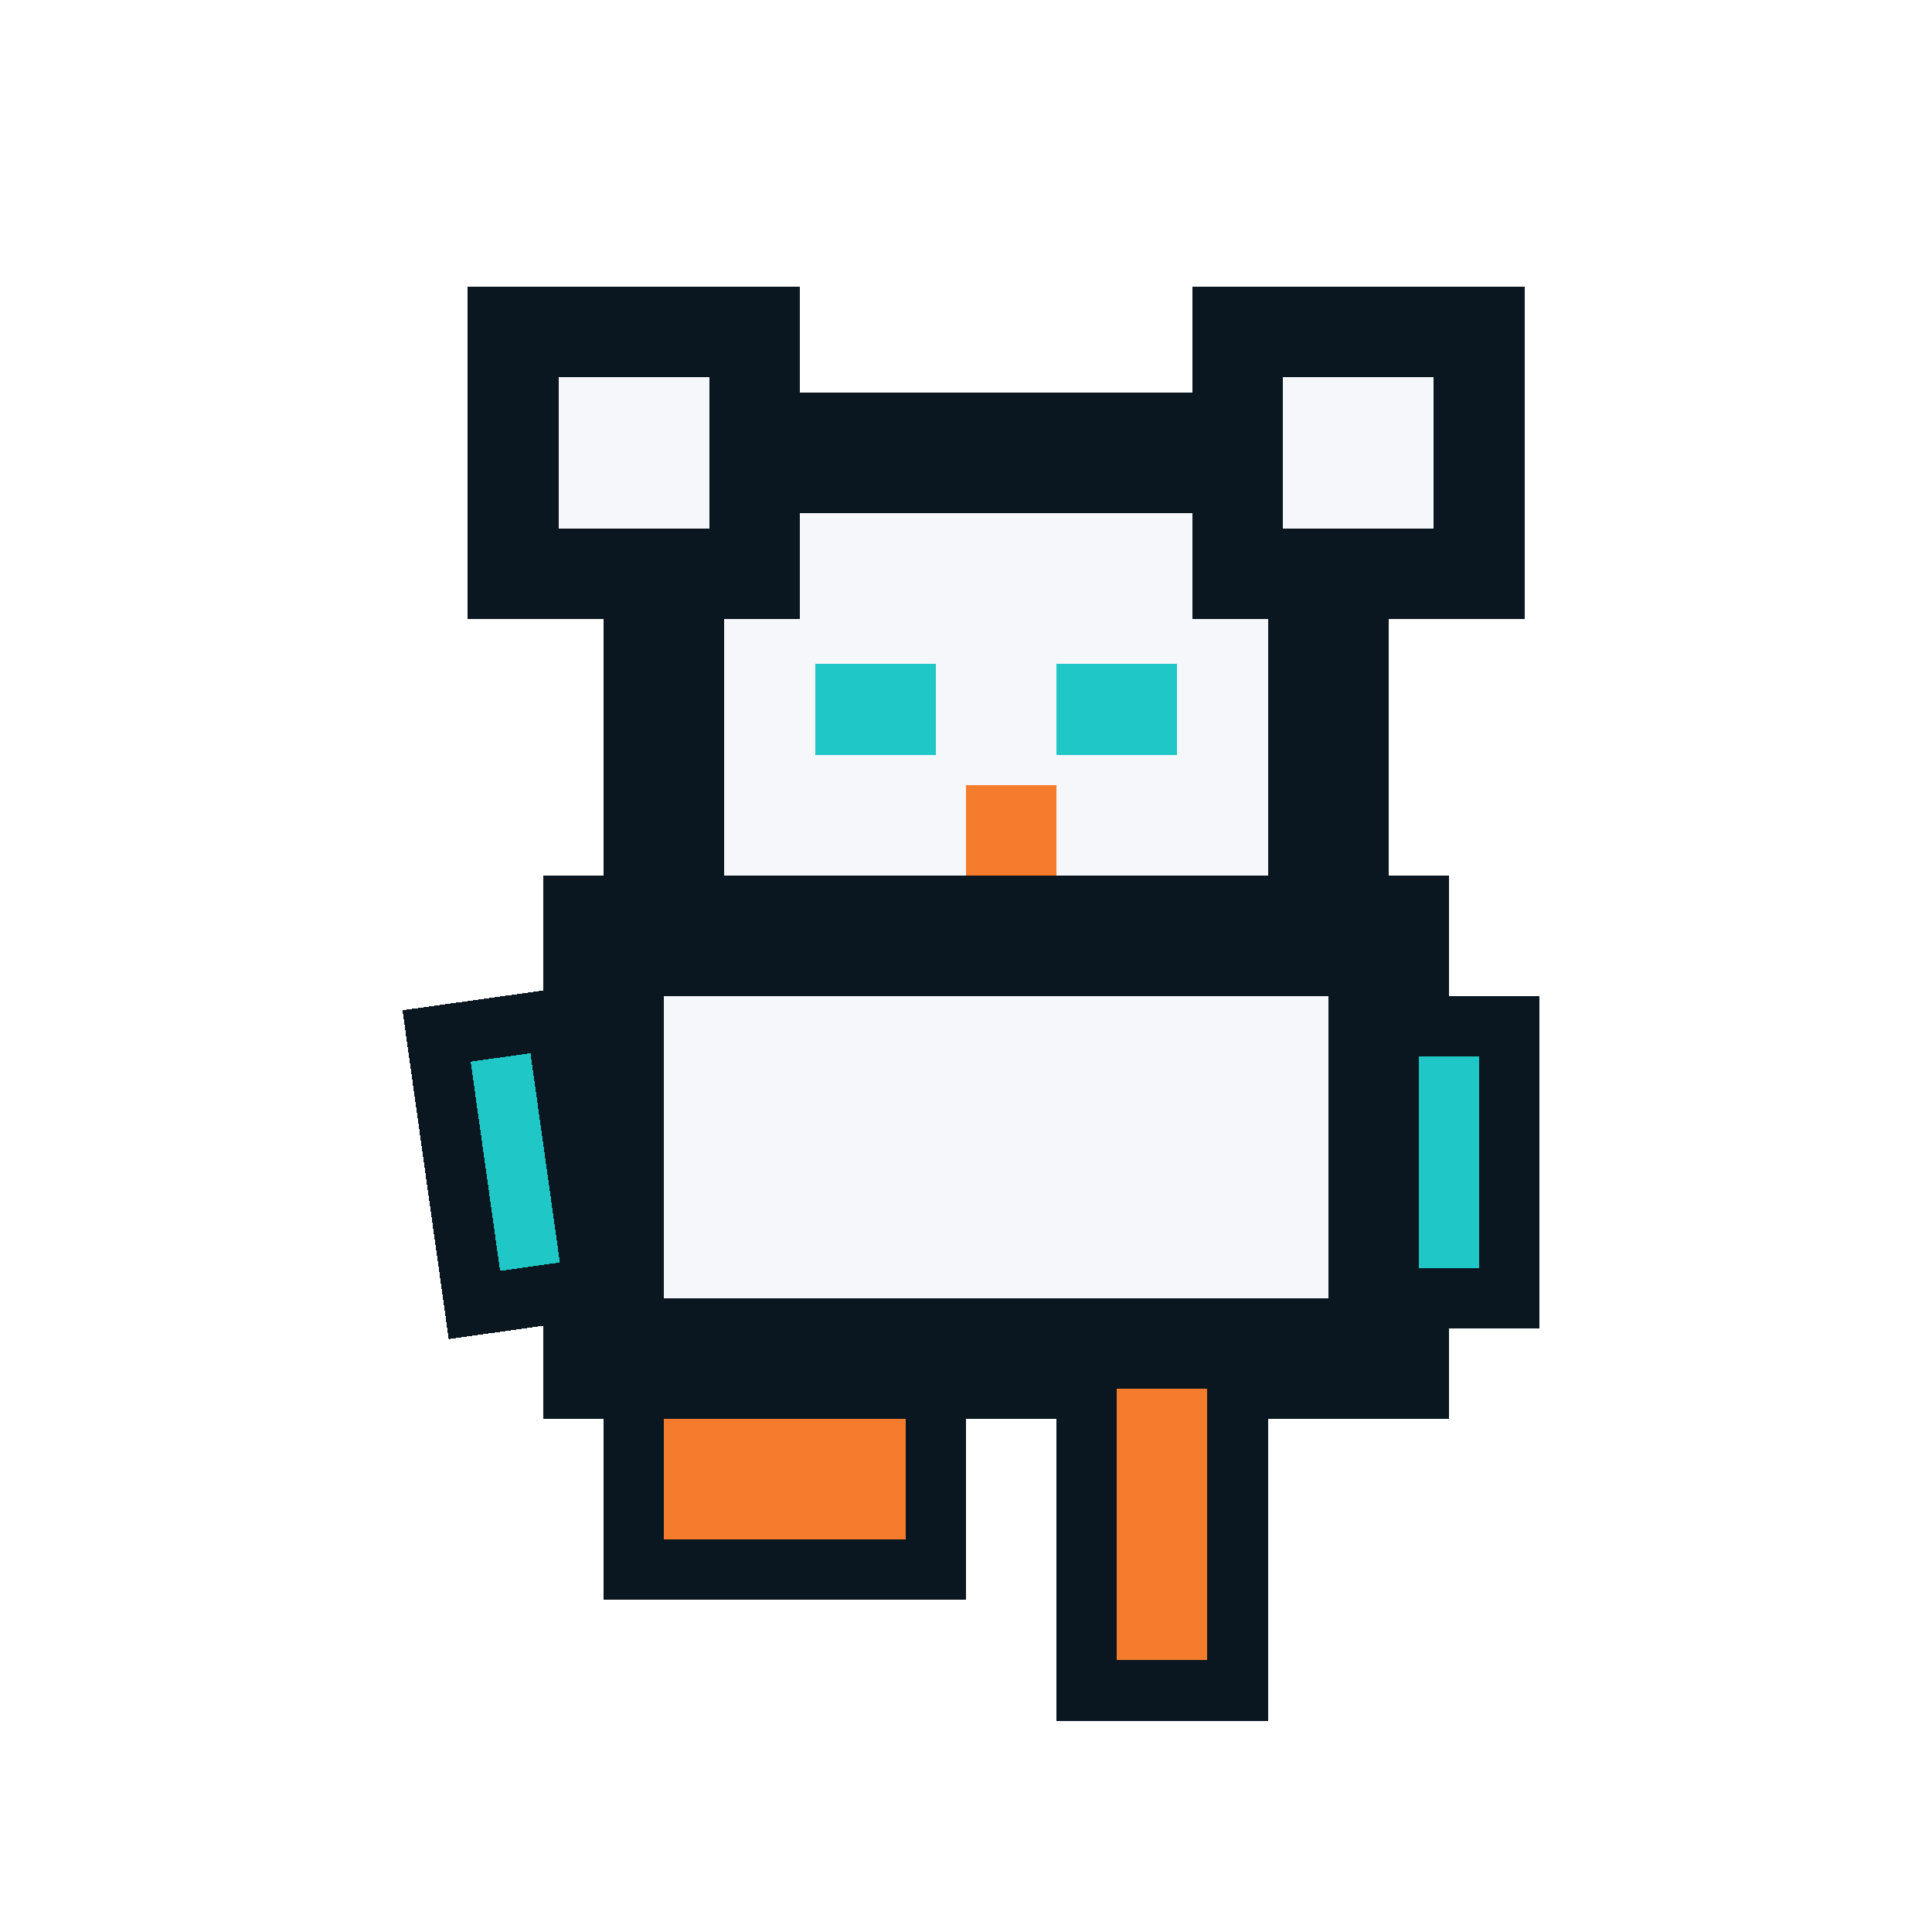
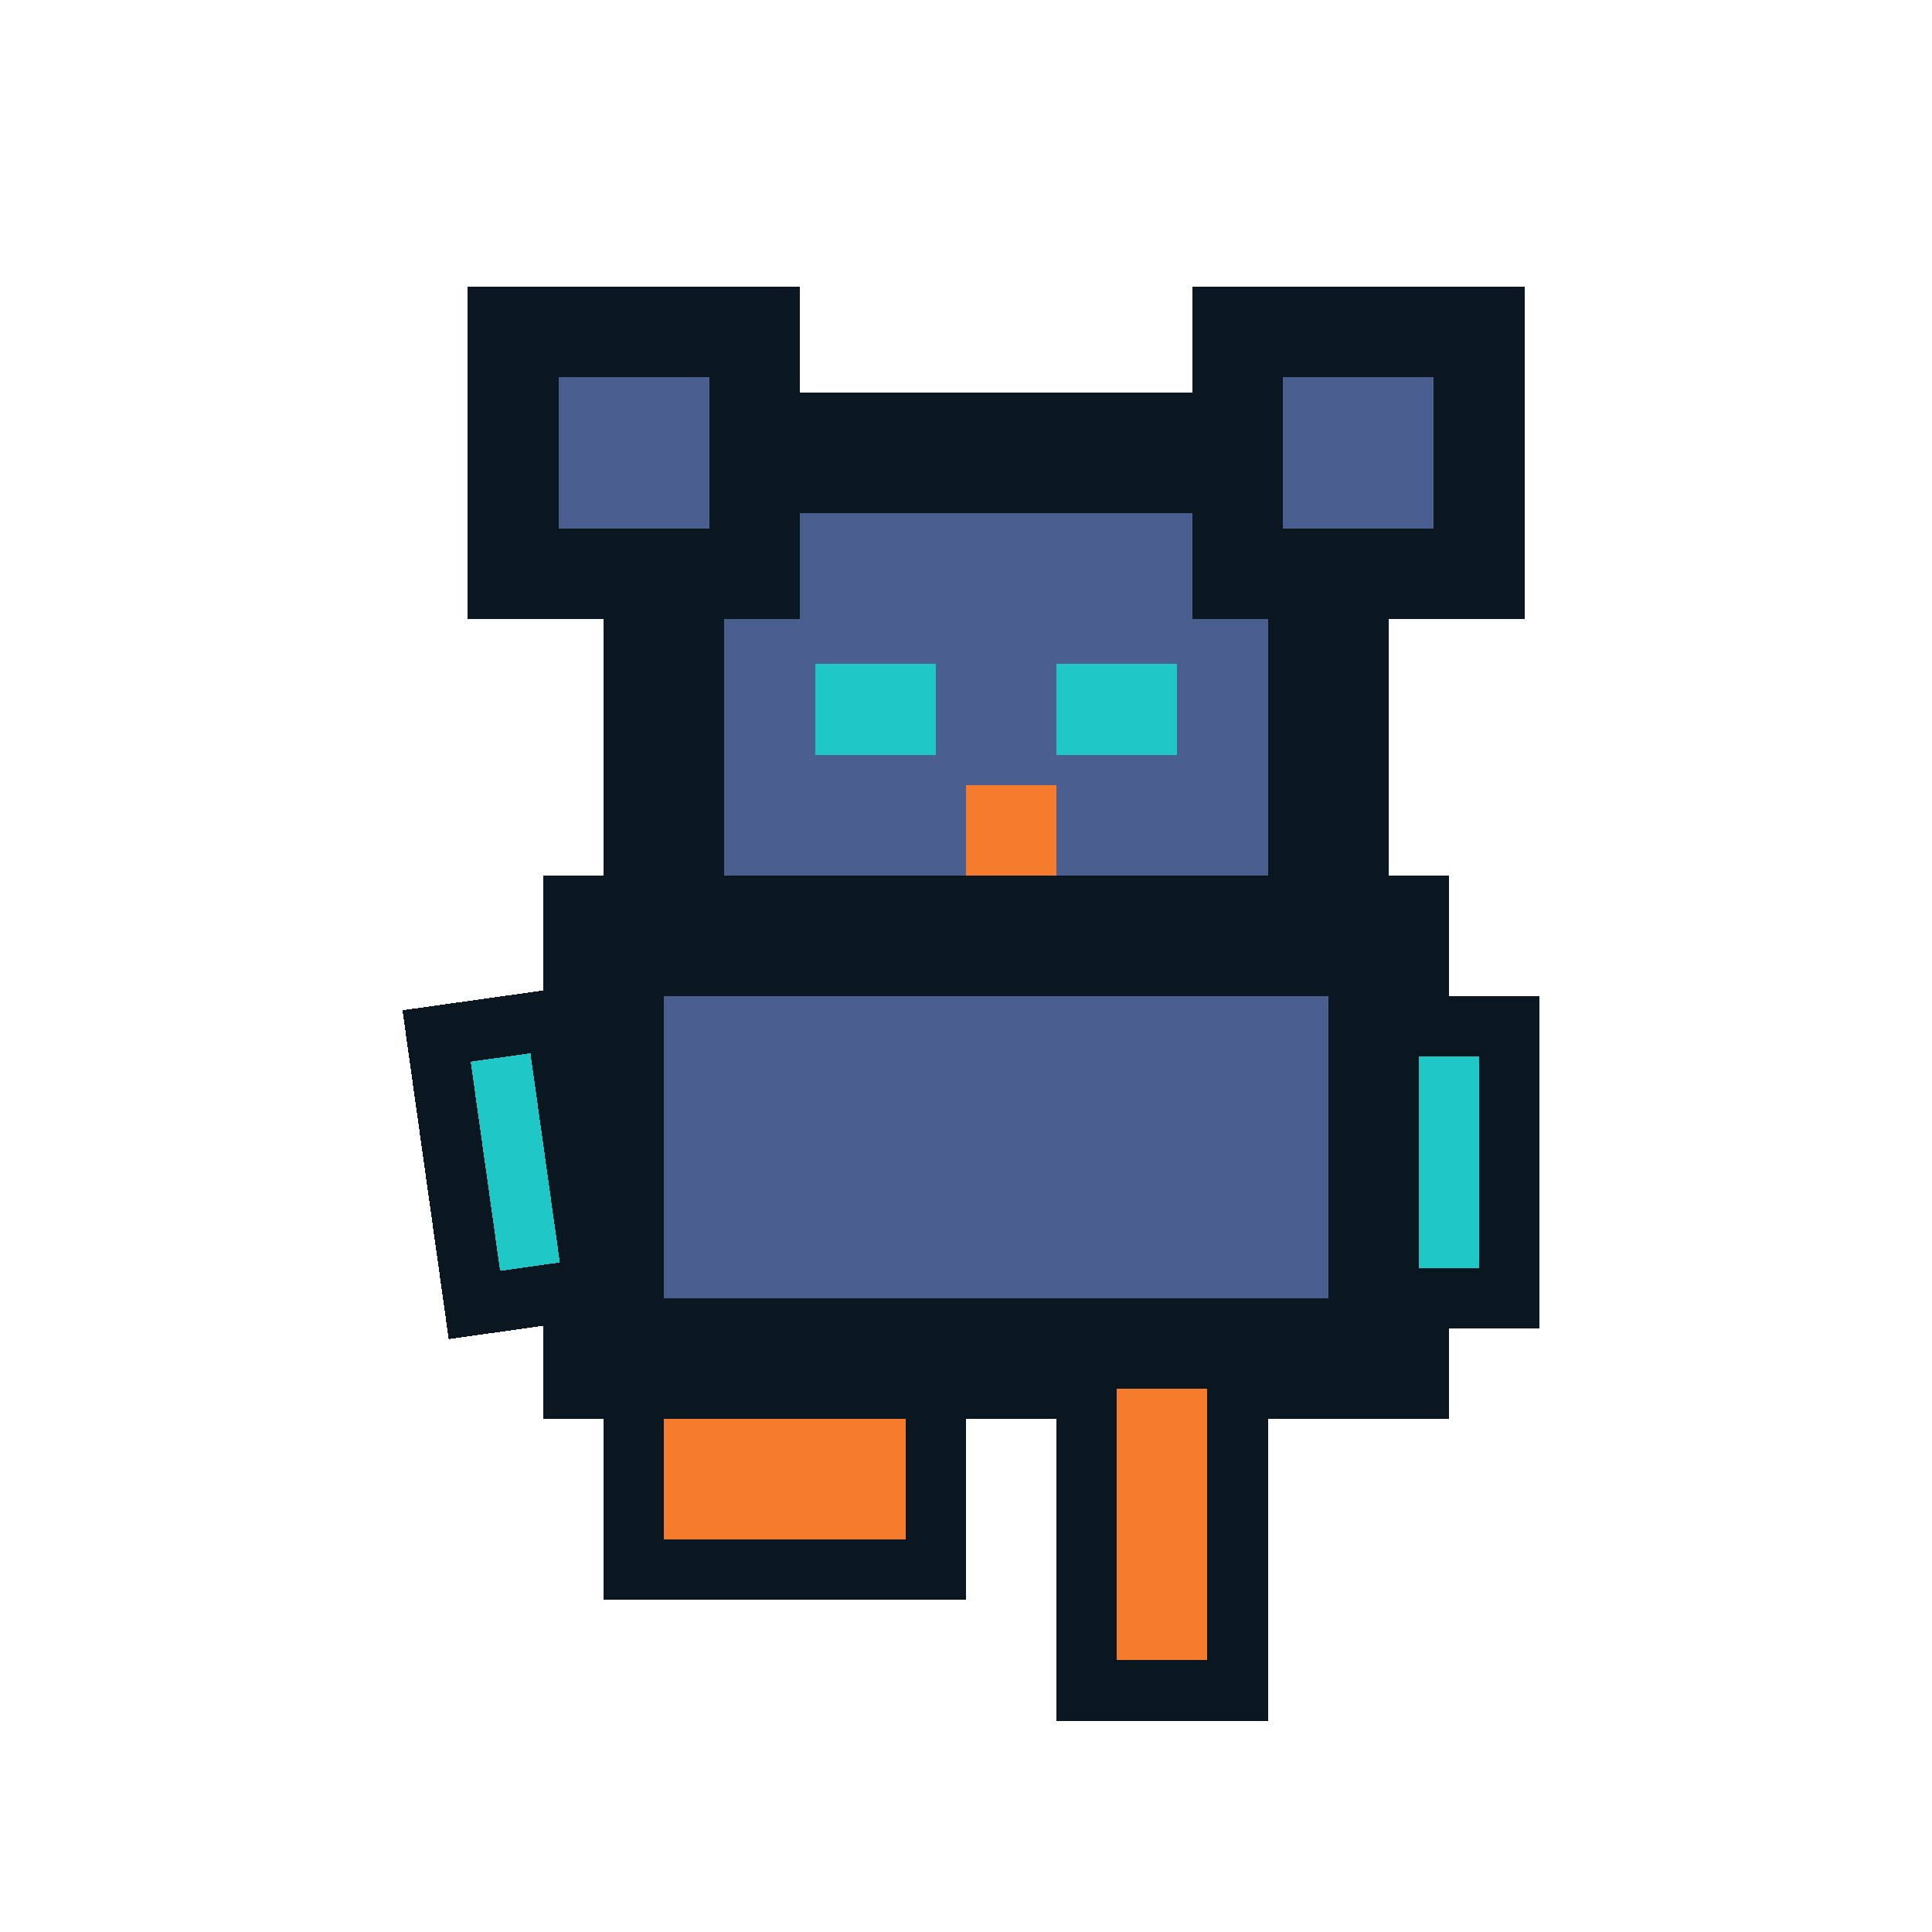
<svg xmlns="http://www.w3.org/2000/svg" width="64" height="64" viewBox="0 0 64 64" shape-rendering="crispEdges">
-   <rect x="22" y="15" width="22" height="18" fill="#f5f7fb" stroke="#0b1720" stroke-width="4" />
-   <rect x="20" y="31" width="26" height="14" fill="#f5f7fb" stroke="#0b1720" stroke-width="4" />
-   <rect x="17" y="11" width="8" height="8" fill="#f5f7fb" stroke="#0b1720" stroke-width="3" />
-   <rect x="41" y="11" width="8" height="8" fill="#f5f7fb" stroke="#0b1720" stroke-width="3" />
+   <rect x="22" y="15" width="22" height="18" fill="#4a5f8f" stroke="#0b1720" stroke-width="4" />
+   <rect x="20" y="31" width="26" height="14" fill="#4a5f8f" stroke="#0b1720" stroke-width="4" />
+   <rect x="17" y="11" width="8" height="8" fill="#4a5f8f" stroke="#0b1720" stroke-width="3" />
+   <rect x="41" y="11" width="8" height="8" fill="#4a5f8f" stroke="#0b1720" stroke-width="3" />
  <rect x="27" y="22" width="4" height="3" fill="#1fc7c7" />
  <rect x="35" y="22" width="4" height="3" fill="#1fc7c7" />
  <rect x="32" y="26" width="3" height="3" fill="#f47c2c" />
  <rect x="15" y="34" width="4" height="9" fill="#1fc7c7" stroke="#0b1720" stroke-width="2" transform="rotate(-8 17 38)" />
  <rect x="46" y="34" width="4" height="9" fill="#1fc7c7" stroke="#0b1720" stroke-width="2" />
  <rect x="21" y="46" width="10" height="6" fill="#f47c2c" stroke="#0b1720" stroke-width="2" />
  <rect x="36" y="45" width="5" height="11" fill="#f47c2c" stroke="#0b1720" stroke-width="2" />
</svg>
